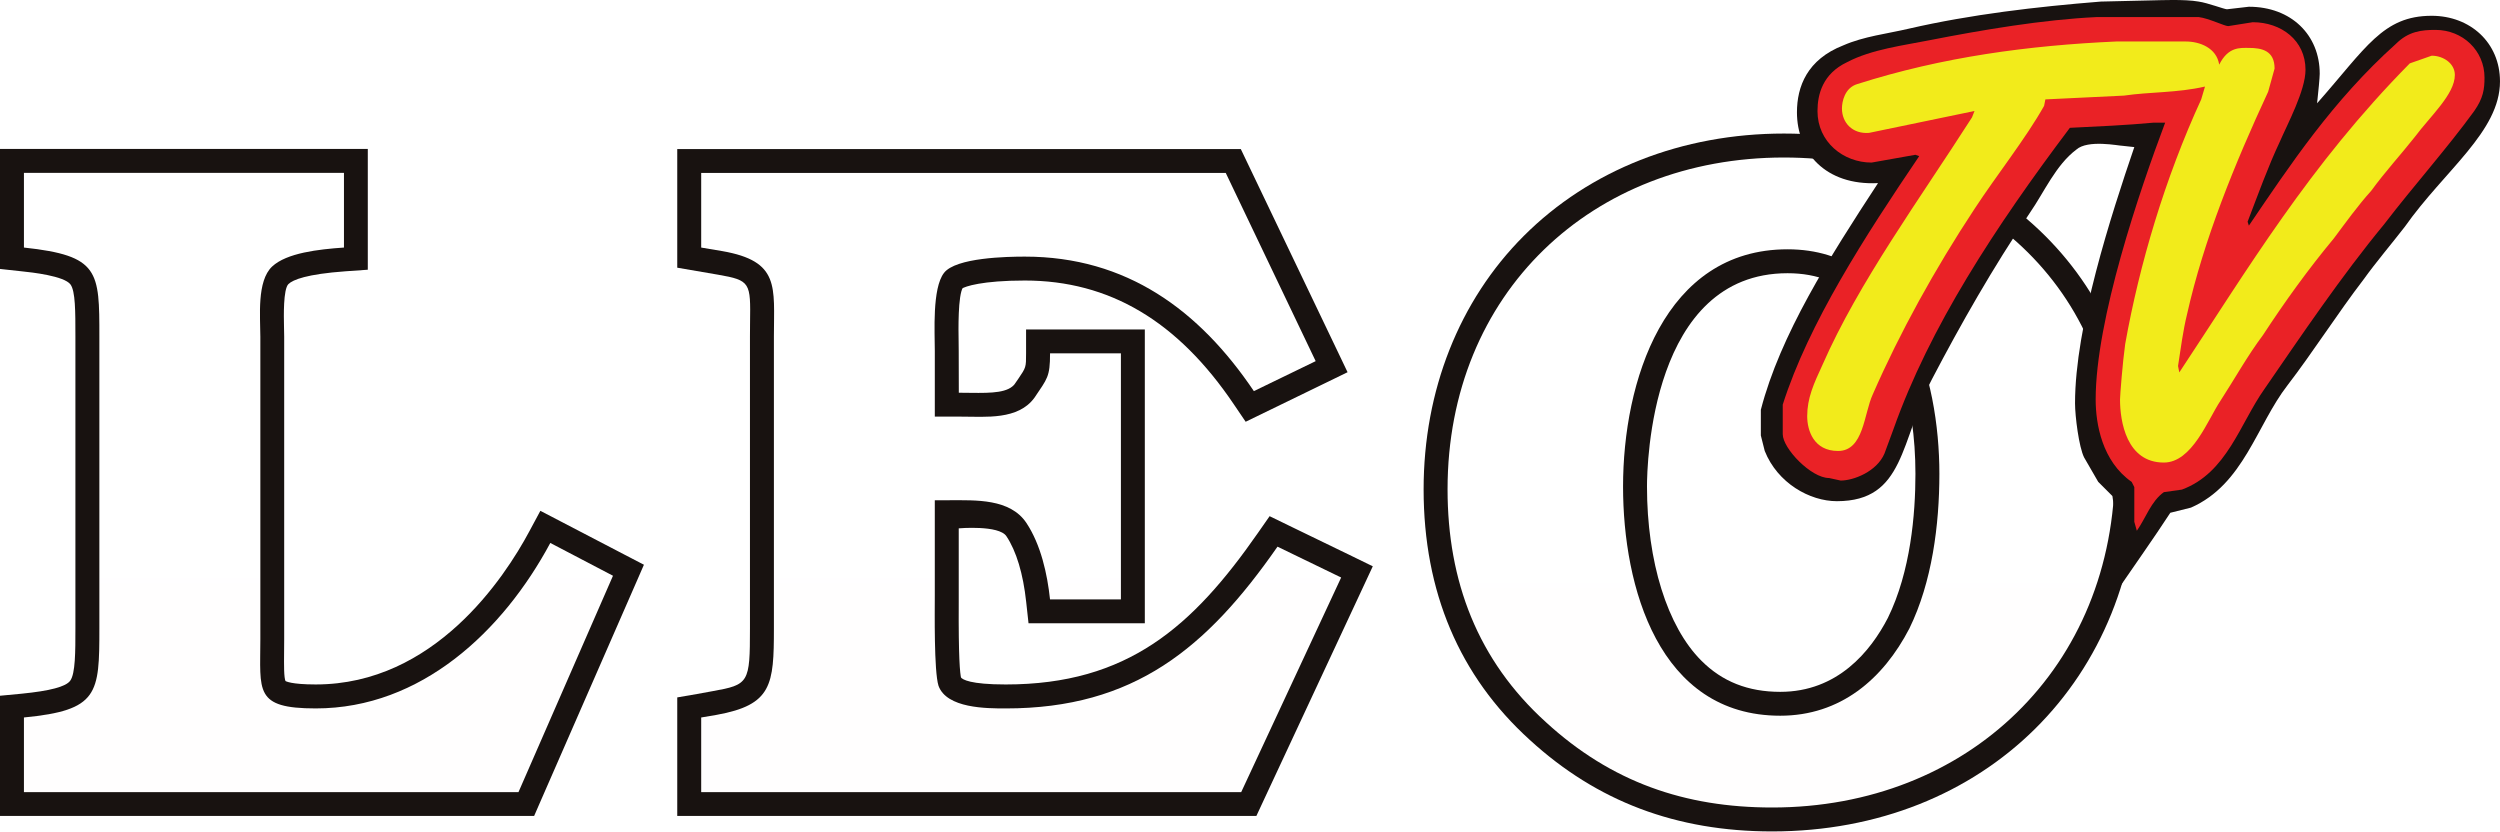
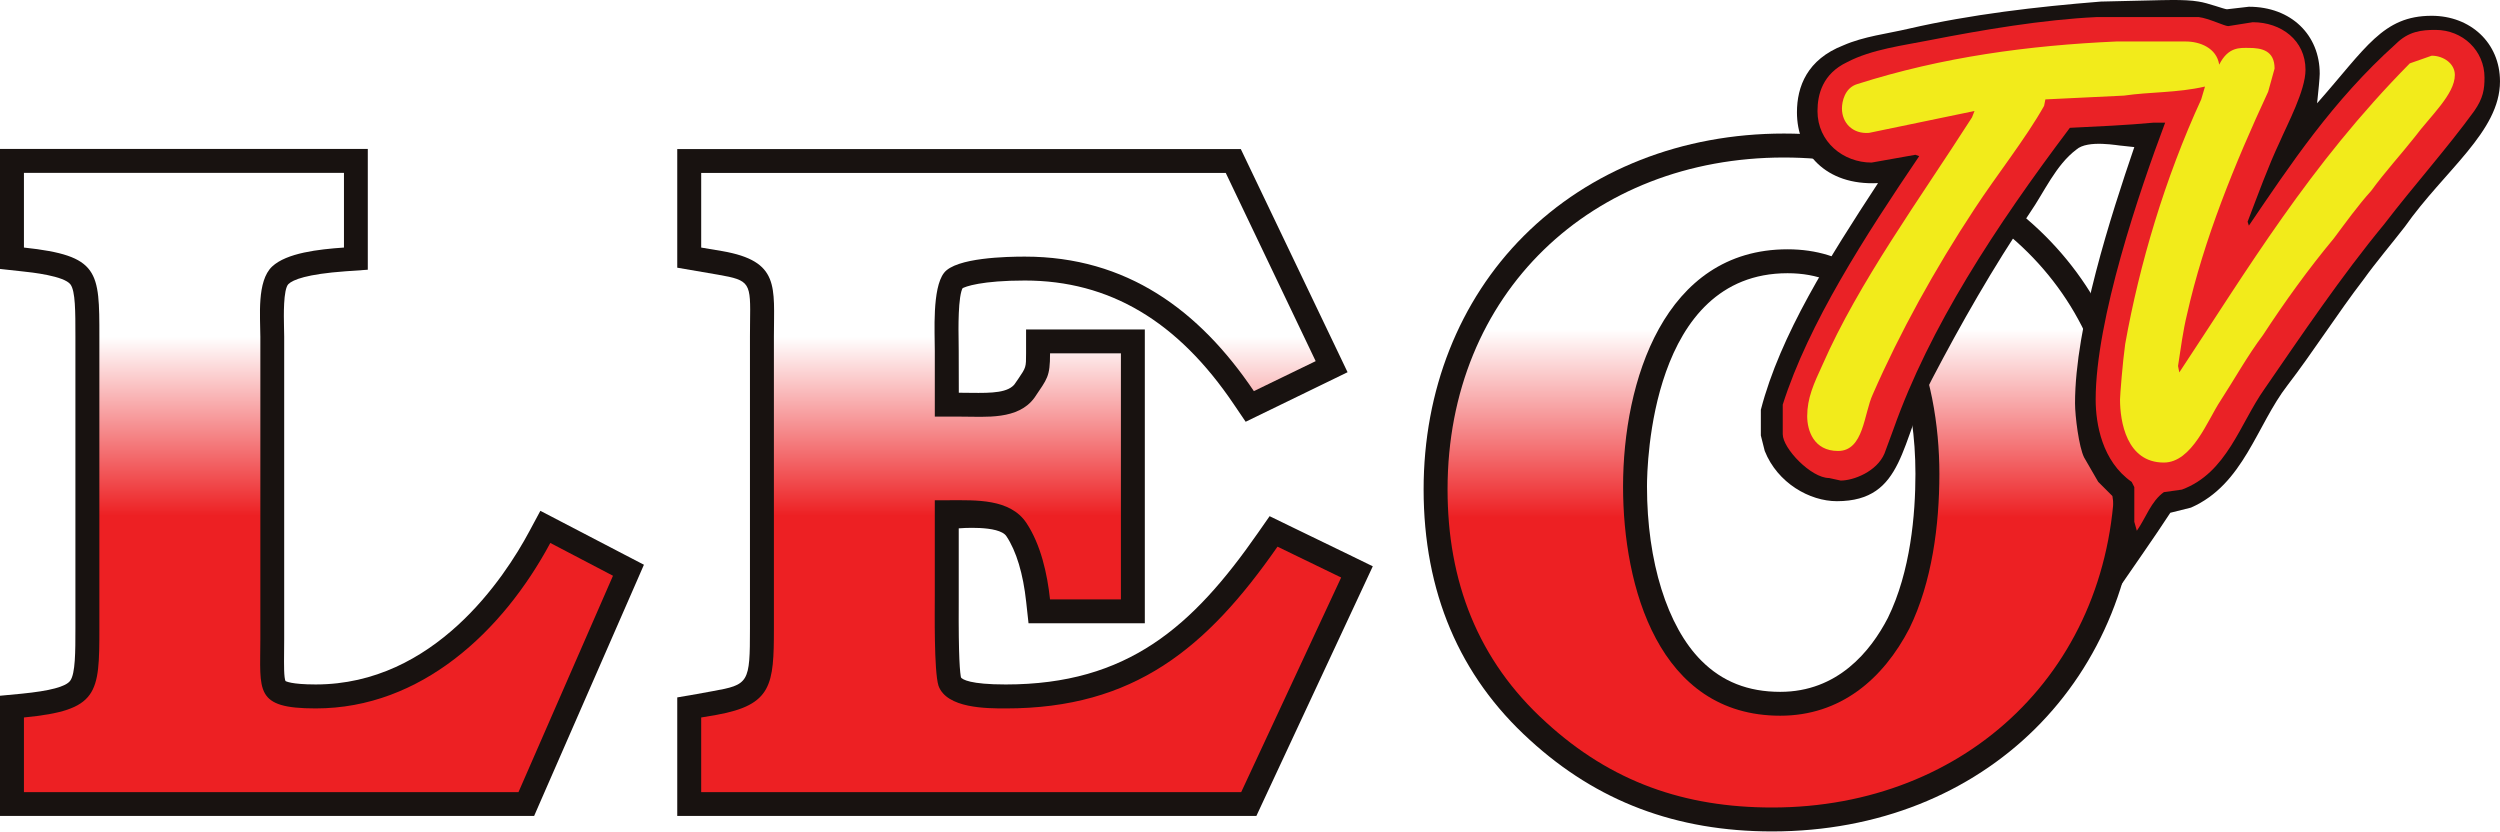
<svg xmlns="http://www.w3.org/2000/svg" height="199.55" width="600" version="1.1">
  <defs>
-     <linearGradient id="linearGradient21500" gradientUnits="userSpaceOnUse" gradientTransform="matrix(0,65.76757,-65.76757,0,-151.2195,119.2927)">
+     <linearGradient id="linearGradient21500" gradientUnits="userSpaceOnUse" gradientTransform="matrix(0,65.76757,-65.76757,0,-151.2195,119.2927)" x1="0" x2="1" y1="0" y2="0">
      <stop stop-color="#FFF" offset="0" />
      <stop stop-color="#ed2023" offset="0.686" />
      <stop stop-color="#ed2023" offset="1" />
    </linearGradient>
-     <linearGradient id="linearGradient21505" gradientUnits="userSpaceOnUse" gradientTransform="matrix(0,62.64201,-62.64201,0,-336.8843,121.0213)">
+     <linearGradient id="linearGradient21505" gradientUnits="userSpaceOnUse" gradientTransform="matrix(0,62.64201,-62.64201,0,-336.8843,121.0213)" x1="0" x2="1" y1="0" y2="0">
      <stop stop-color="#FFF" offset="0" />
      <stop stop-color="#ed2023" offset="0.686" />
      <stop stop-color="#ed2023" offset="1" />
    </linearGradient>
-     <linearGradient id="linearGradient21510" gradientUnits="userSpaceOnUse" gradientTransform="matrix(0,62.63967,-62.63967,0,-511.64,121.0213)">
+     <linearGradient id="linearGradient21510" gradientUnits="userSpaceOnUse" gradientTransform="matrix(0,62.63967,-62.63967,0,-511.64,121.0213)" x1="0" x2="1" y1="0" y2="0">
      <stop stop-color="#FFF" offset="0" />
      <stop stop-color="#ed2023" offset="0.686" />
      <stop stop-color="#ed2023" offset="1" />
    </linearGradient>
  </defs>
  <g transform="translate(661.3539,-40.19016)">
    <path fill-rule="nonzero" fill="#181210" d="m-536.92,236.02-124.44,0,0-28.85,5.186-0.491c6.821-0.677,10.652-1.682,11.68-3.13,1.238-1.705,1.238-6.985,1.238-12.544v-70.056c0-6.05,0-10.839-1.168-12.474-1.495-2.056-9.251-2.92-11.797-3.177l-5.139-0.561v-28.803h88.277v28.99l-5.326,0.374c-9.367,0.677-12.638,2.032-13.712,3.06-1.285,1.215-1.121,7.896-1.075,10.091l0.047,2.499v72.673l-0.023,3.247c-0.023,2.71-0.07,6.05,0.374,6.868l-0.14-0.14c0.14,0.07,1.378,0.864,7.358,0.864,28.499,0,45.318-25.649,51.228-36.675l2.686-4.999,5.022,2.616,15.067,7.849,4.765,2.476-2.149,4.929-22.706,51.929-1.495,3.434h-3.761" />
    <path fill-rule="nonzero" fill="#181210" d="m-392.34,189.77-22.169,0-0.561-5.116c-0.724-6.751-2.359-12.194-4.742-15.768-1.799-2.733-11.446-1.892-11.446-1.892v17.87c-0.07,12.965,0.28,17.053,0.607,18.197v-0.023l-0.07-0.234-0.023-0.047c0.374,0.514,2.219,1.705,10.769,1.705,29.293,0,44.874-13.899,60.526-36.371l2.803-4.018,4.415,2.149,15.277,7.405,5.069,2.476-2.383,5.116-24.014,51.485-1.542,3.317h-138.99v-28.452l4.742-0.818,3.714-0.677c8.76-1.565,8.994-1.986,8.994-15.067v-70.033l0.023-3.294c0.14-9.648,0.14-10.208-7.685-11.563l-9.788-1.682v-28.476h135.25l1.565,3.27,21.608,45.155,2.453,5.139-5.139,2.499-19.319,9.391-2.803-4.135c-13.479-20.019-29.901-29.761-50.201-29.761-10.232,0-14.39,1.425-15.137,1.962l0.28-0.28,0.023-0.047c-1.238,1.962-1.098,10.232-1.051,12.965l0.023,2.336,0.023,9.998h0.561l2.266,0.023c5.256,0.07,9.087-0.023,10.699-2.243l-0.14,0.164,0.888-1.285c1.869-2.756,1.869-2.756,1.869-6.097v-5.747h28.499v70.5h-5.747" />
    <path fill-rule="nonzero" fill="#181210" d="m-208.26,188.48c5.466-11.143,6.611-24.948,6.611-34.549,0-17.637-4.812-32.984-12.871-41.043-4.789-4.789-10.629-7.125-17.824-7.125-32.797,0-33.732,45.972-33.732,51.205,0,17.987,4.859,33.592,13.035,41.768,5.022,5.046,11.236,7.498,18.945,7.498,13.782,0,21.678-9.718,25.836-17.754m-85.965,29.27c-16.889-15.324-25.462-35.53-25.462-60.128,0-23.71,8.526-45.295,24.037-60.806,15.838-15.838,38.007-24.575,62.441-24.575,24.598,0,46.883,8.76,62.768,24.621,14.647,14.67,22.379,33.942,22.379,55.737,0,50.504-37.002,87.133-87.974,87.133-23.01,0-42.048-7.195-58.19-21.982" />
    <path fill="url(#linearGradient21510)" d="m-536.92,230.3-118.69,0,0-17.917c17.894-1.729,18.104-5.653,18.104-21.374v-70.033c0-15.721,0-19.435-18.104-21.374v-17.917h76.807v17.917c-6.12,0.42-13.736,1.285-17.24,4.555-3.714,3.504-2.827,12.007-2.827,16.819v72.649c0,12.451-1.542,16.586,13.292,16.586,25.322,0,44.945-18.548,56.297-39.712l15.044,7.872-22.682,51.929" />
    <path fill="url(#linearGradient21505)" d="m-392.34,184.05-17.006,0c-0.654-6.12-2.196-13.105-5.676-18.361-3.925-5.863-12.147-5.443-18.478-5.443h-3.504v22.916c0,3.714-0.21,18.104,0.888,21.608,1.962,5.443,11.54,5.443,16.142,5.443,30.742,0,48.215-14.39,65.221-38.824l15.277,7.405-23.991,51.509h-129.6v-17.917l3.714-0.631c13.292-2.406,13.736-7.218,13.736-20.744v-70.033c0-12.007,1.518-18.104-12.451-20.533l-4.999-0.841v-17.917h125.89l21.585,45.178-14.834,7.195c-13.082-19.412-30.531-32.283-54.966-32.283-4.158,0-16.586,0.21-19.412,3.925-2.85,3.714-2.196,14.203-2.196,18.758v15.721h6.331c5.887,0,13.689,0.864,17.613-4.579,3.06-4.579,3.714-4.929,3.714-10.605h17.006v59.054" />
    <path fill="url(#linearGradient21500)" d="m-290.37,213.48c-16.352-14.834-23.57-33.802-23.57-55.854,0-47.117,34.69-79.634,80.732-79.634,43.193,0,79.424,29.247,79.424,74.612,0,47.794-35.344,81.386-82.25,81.386-20.954,0-38.637-6.097-54.335-20.51m87.273-22.472c5.443-11.119,7.195-24.878,7.195-37.096,0-22.893-8.293-53.891-36.442-53.891-29.667,0-39.478,31.863-39.478,56.952,0,23.991,8.503,54.989,37.726,54.989,14.413,0,24.668-8.737,30.999-20.954" />
    <path fill-rule="nonzero" fill="#181210" d="m-133.68,40.57c2.172,0.304,6.19,1.845,6.798,1.845l5.256-0.607c10.185,0,17.006,6.798,17.006,16.072,0,0.911-0.327,4.322-0.631,7.101,11.75-13.292,15.768-21.001,27.495-21.001,9.274,0,16.399,6.471,16.399,15.745,0,12.054-13.292,21.328-22.869,34.923-3.107,4.018-6.798,8.339-9.905,12.661-6.167,8.036-12.054,17.31-18.221,25.346-7.428,9.578-10.512,23.804-23.173,29.363l-4.952,1.238c-4.018,6.167-8.643,12.661-12.661,18.548l-0.631-18.244-0.607-4.322-3.411-3.411-3.387-5.863c-1.238-2.476-2.172-9.881-2.172-12.988,0-18.524,8.643-45.108,14.226-61.483l-2.78-0.304c-0.934,0-8.363-1.565-11.143,0.911-4.929,3.714-7.709,10.208-11.119,15.137-8.97,13.292-16.679,26.887-23.477,39.875-7.732,14.834-6.494,29.363-22.869,29.363-6.494,0-14.226-4.322-17.31-12.054l-0.934-3.714v-6.167c4.649-17.94,16.375-36.465,28.125-54.405-12.661,0.631-19.459-7.405-19.459-16.983,0-6.19,2.453-12.684,11.119-16.072,4.952-2.172,10.512-2.78,15.768-4.018,14.834-3.411,30.578-5.256,46.042-6.494l12.965-0.304c0.934,0,7.125-0.304,10.512,0.304" />
    <path fill-rule="nonzero" fill="#ea2226" d="m-133.68,44.284c2.476,0.304,6.19,2.172,7.101,2.172l5.887-0.934c6.798,0,12.661,4.322,12.661,11.423,0,4.952-4.322,12.988-6.19,17.31-2.78,5.887-5.233,12.684-7.709,19.155l0.304,0.934c9.881-14.53,20.09-29.971,35.227-43.566,3.083-3.083,6.19-3.411,9.578-3.411,6.494,0,11.75,4.952,11.75,11.446,0,2.78-0.304,4.929-2.476,8.036-6.494,8.947-14.53,17.917-21.631,27.191-10.208,12.357-19.786,26.56-28.733,39.548-5.887,8.339-8.97,20.09-19.786,24.107l-4.322,0.607c-3.083,2.172-4.322,6.19-6.494,9.274l-0.607-2.149v-8.339l-0.631-1.238c-7.101-4.952-8.643-13.923-8.643-19.786,0-19.155,10.512-50.06,16.679-66.436h-2.78c-6.494,0.607-13.292,0.911-20.09,1.238-17.917,23.78-33.685,47.888-42.328,72.299l-2.172,5.887c-1.845,4.322-7.405,6.471-10.512,6.471l-2.78-0.607c-4.322,0-11.119-7.101-11.119-10.512v-7.101c6.19-19.482,19.786-40.483,32.751-59.638l-0.911-0.327-10.512,1.869c-6.798,0-12.988-4.952-12.988-12.357,0-4.018,1.238-8.97,7.125-11.75,5.863-3.083,13.595-4.018,19.763-5.256,12.684-2.476,27.191-4.952,40.179-5.56h24.411" />
    <path fill-rule="nonzero" fill="#f2eb1b" d="m-136.78,50.147c3.387,0,7.405,1.542,8.036,5.56,2.172-4.322,4.952-4.018,7.101-4.018,3.107,0,6.19,0.631,6.19,4.952l-1.542,5.56c-8.036,17.31-15.464,35.53-19.482,53.471-0.911,3.691-1.542,8.339-2.149,12.357l0.304,1.542c16.375-24.715,31.209-49.757,55.316-74.168l5.256-1.845c2.78,0,5.56,1.845,5.56,4.625,0,4.625-5.887,9.881-9.578,14.834-3.411,4.322-7.125,8.339-10.512,12.988-3.083,3.387-6.19,7.709-8.97,11.423-6.167,7.428-11.727,15.137-16.983,23.173-3.714,4.952-6.798,10.512-10.208,15.768-3.083,4.625-6.798,14.834-13.595,14.834-8.97,0-10.512-9.905-10.512-15.137,0-0.934,0.631-8.97,1.238-13.292,3.411-19.155,9.578-39.875,18.244-58.727l0.911-3.083c-6.798,1.542-12.965,1.238-19.459,2.172l-18.851,0.911-0.304,1.542c-4.322,7.732-11.446,16.702-16.702,24.738-9.578,14.53-17.917,29.667-24.411,44.501-2.149,4.625-2.149,13.595-8.339,13.595-5.863,0-7.405-4.952-7.405-8.339,0-4.345,1.542-7.732,3.691-12.381,8.666-19.763,23.196-39.548,35.858-59.334l0.607-1.542-25.322,5.256c-4.018,0.304-6.494-2.476-6.494-5.863,0-1.542,0.607-4.952,3.714-5.863,20.393-6.494,41.09-9.274,62.114-10.208h16.679" />
  </g>
</svg>
